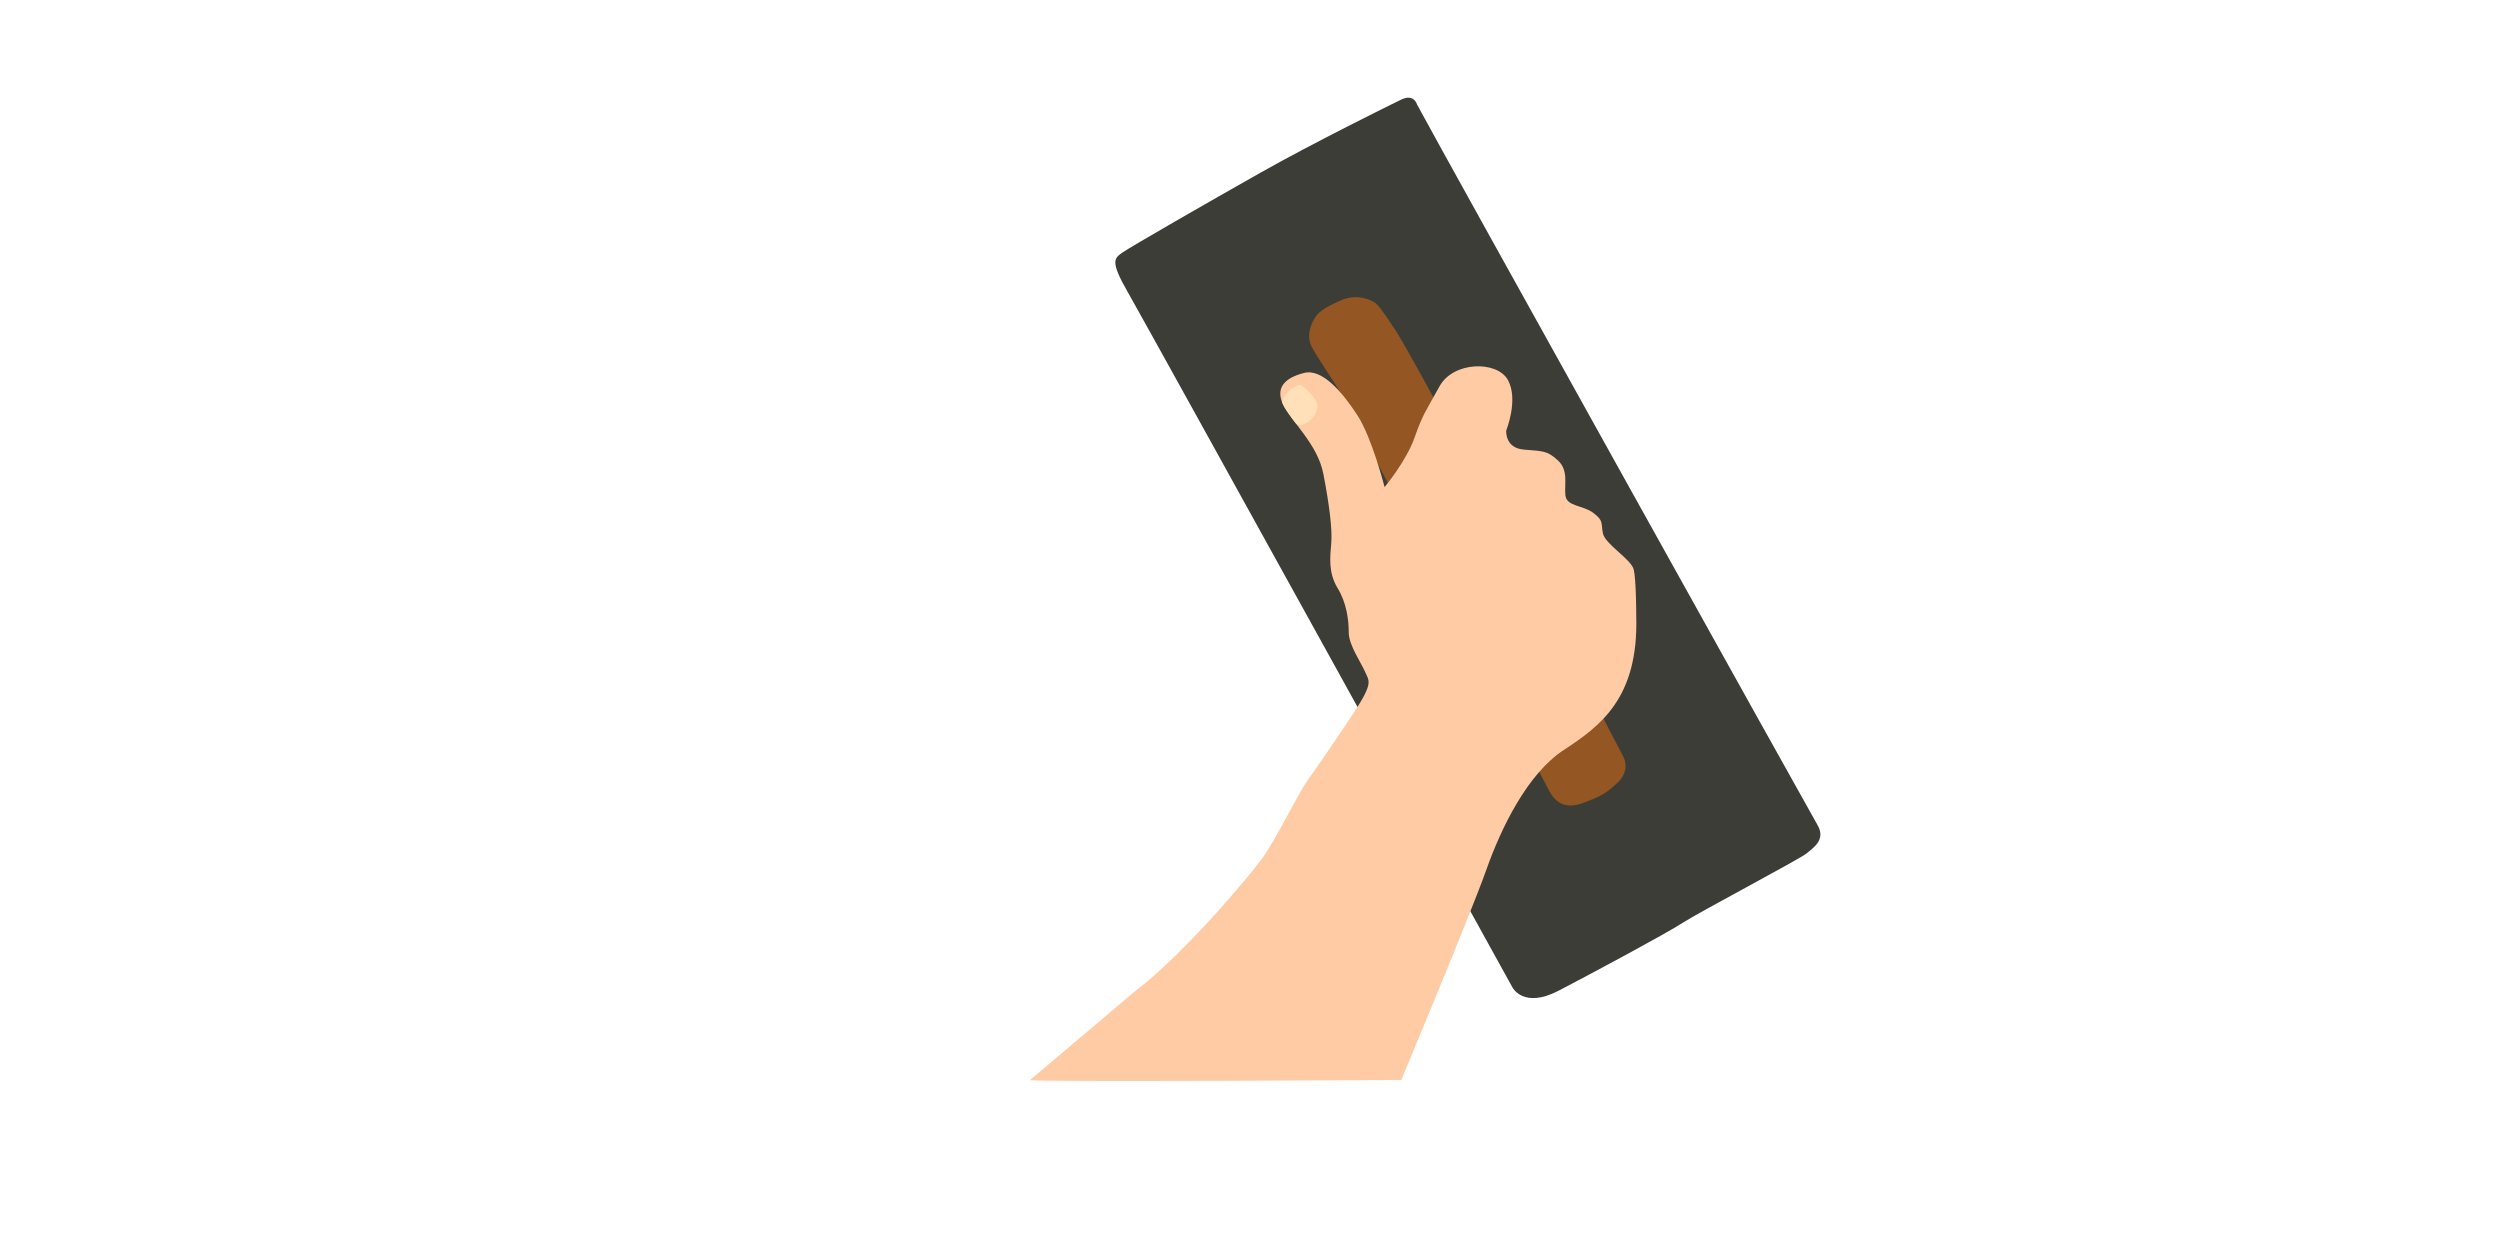
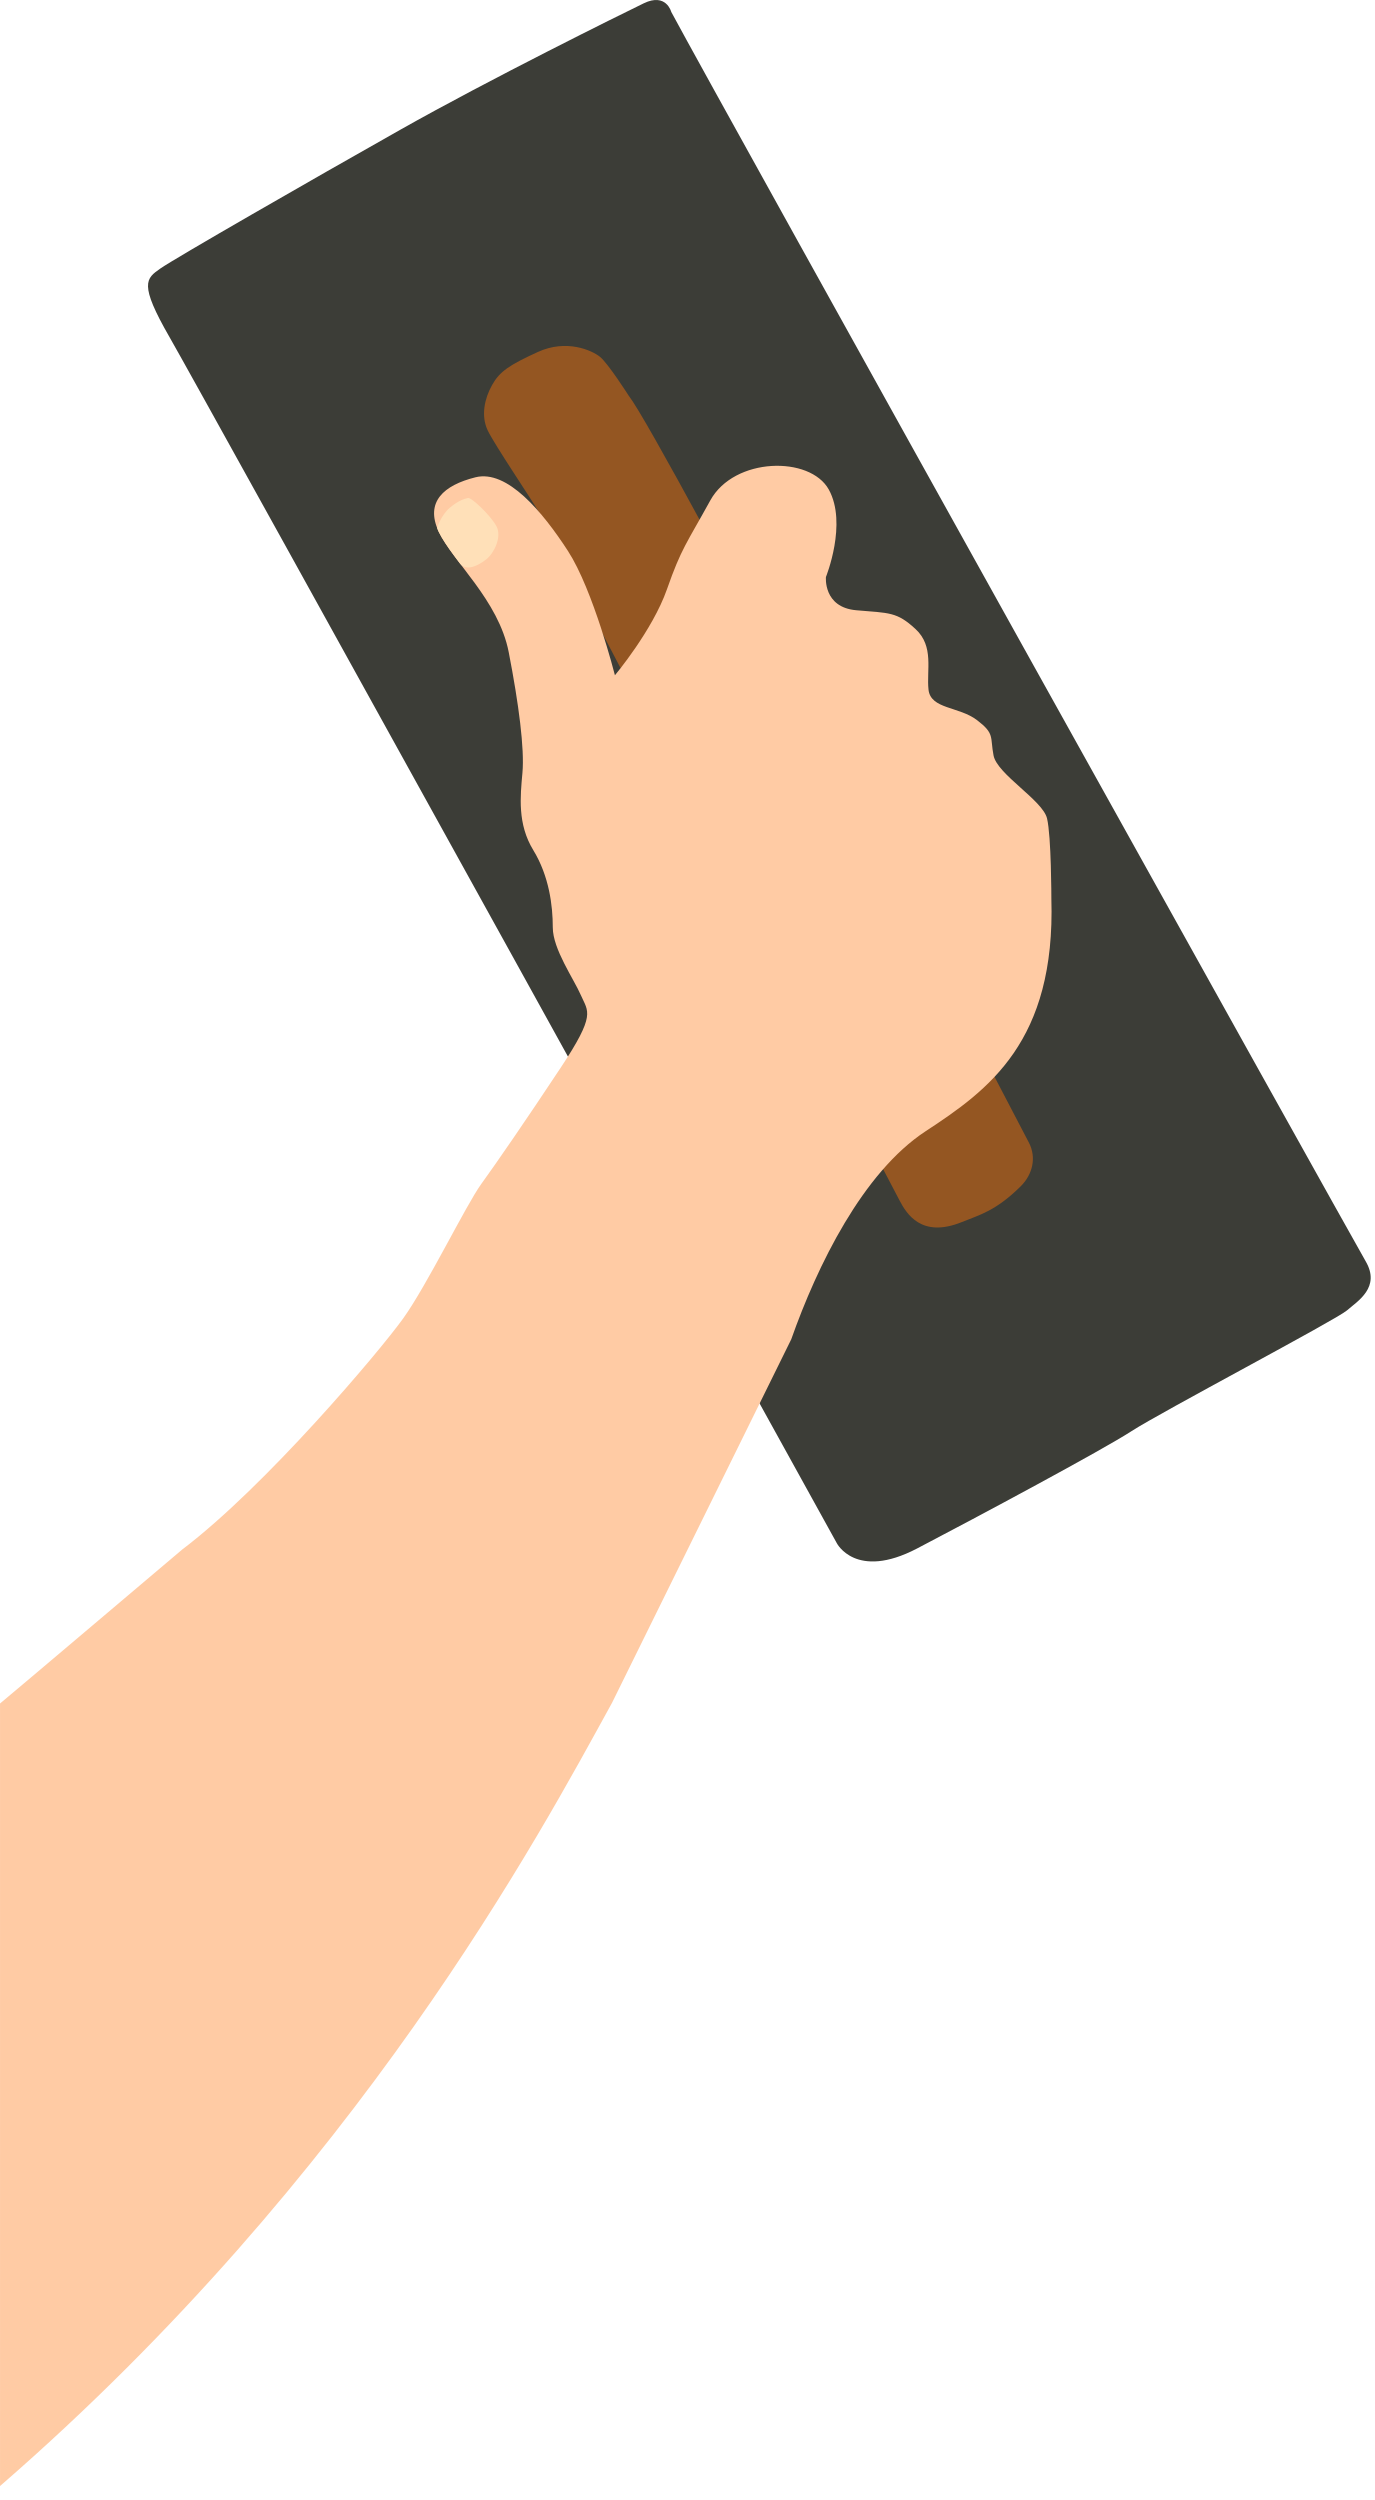
- <svg xmlns="http://www.w3.org/2000/svg" version="1.1" id="Layer_1" x="0px" y="0px" width="1000px" height="500px" viewBox="0 0 1000 500" enable-background="new 0 0 1000 500" xml:space="preserve">
-   <path fill="#3C3D37" d="M566.833,41.833c0,0-1.166-4.5-6.333-2S525,57.333,504.333,69s-52.001,29.667-55.334,32  s-4.999,3.5,2.126,15.875S605,395,605,395s4.375,8.625,18.5,1.25s42.833-22.75,49.5-27.083s47.167-25.666,49.667-27.833  S730.5,336,727,330S577.999,62.667,566.833,41.833z" />
-   <path fill="#945622" d="M536.081,156.869c0.983,1.752,80.48,153.563,83.419,159.131c1.565,2.967,5,8.75,14.343,4.954  c4.039-1.641,7.823-2.537,13.595-8.267c2.743-2.724,3.656-6.594,1.896-10.021c0,0-84.668-162.667-92.334-172.333  c0,0-4.749-7.459-6.624-8.959s-7.713-4.125-14.294-1.125s-8.831,4.5-10.581,7.625s-2.625,7.125-1,10.5  S534.725,154.453,536.081,156.869z" />
-   <path fill="#FFCBA4" d="M560.5,432c0,0,28-67,34-84s16.5-38.5,31-48s29.999-20.666,28.999-53.666c0,0,0-14.334-1-18.5  s-11.501-10.167-12.334-14.5s0.335-5-3.832-8.167s-10.667-2.5-11.167-7s1.333-10-3-14s-6.001-3.667-13.667-4.333s-7-7.667-7-7.667  s4.999-12.333,0.666-20.167s-21.833-7.5-27.333,2.5s-6.666,11-9.999,20.5s-12,19.833-12,19.833s-4.999-19.667-10.833-28.667  s-14.001-18.833-21.334-17s-11.667,5.667-8.5,12.5S527,177.5,529.333,189.5s3.666,22.333,3.166,27.833s-1.167,11.833,2.5,17.833  s4.5,12.834,4.5,17.834s4.833,11.833,6.5,15.667s3.502,4.333-4.665,16.667s-14.833,22-18.333,26.833s-12.5,23.334-18,31  S473.169,382,454.003,396.5c0,0-40.836,34.583-42.003,35.5S560.5,432,560.5,432z" />
-   <path fill="#FFE0B8" d="M512.808,160.826c0,0,0.942-2.951,2.942-4.638s3.375-2.062,4.188-2.25s5.25,4.062,6.562,6.5  s-0.5,6.188-2.312,7.625s-4.617,2.95-6.146,0.924C518.042,168.986,513.406,163.003,512.808,160.826z" />
+ <svg xmlns="http://www.w3.org/2000/svg" version="1.1" id="Layer_1" x="0px" y="0px" width="110px" height="200px" viewBox="0 0 110 200" enable-background="new 0 0 110 200" xml:space="preserve">
+   <path fill="#3C3D37" d="M53.702,0.956c0,0-0.404-1.561-2.196-0.694c-1.792,0.868-12.313,6.07-19.481,10.117  c-7.168,4.046-18.036,10.29-19.192,11.099c-1.156,0.809-1.734,1.214,0.737,5.506c2.471,4.292,53.371,96.465,53.371,96.465  s1.518,2.991,6.417,0.434c4.898-2.559,14.855-7.891,17.168-9.394c2.312-1.502,16.359-8.902,17.227-9.654  c0.866-0.751,2.716-1.849,1.502-3.93C108.04,98.823,57.574,8.182,53.702,0.956z" />
+   <path fill="#945622" d="M43.037,40.855c0.341,0.608,27.914,53.262,28.933,55.193c0.543,1.029,1.733,3.035,4.975,1.718  c1.4-0.569,2.713-0.88,4.715-2.867c0.951-0.945,1.269-2.288,0.658-3.477c0,0-29.367-56.419-32.025-59.771  c0,0-1.647-2.587-2.297-3.107c-0.651-0.521-2.675-1.431-4.958-0.39c-2.282,1.041-3.063,1.561-3.67,2.645  c-0.607,1.083-0.911,2.471-0.347,3.642C39.583,35.611,42.565,40.017,43.037,40.855z" />
+   <path fill="#FFCBA4" d="M63.299,107.146c2.081-5.896,5.723-13.353,10.751-16.648c5.03-3.295,10.405-7.167,10.059-18.613  c0,0,0-4.972-0.347-6.417c-0.348-1.445-3.989-3.526-4.278-5.029c-0.289-1.502,0.116-1.734-1.328-2.833  c-1.445-1.098-3.7-0.867-3.874-2.428c-0.173-1.561,0.463-3.468-1.04-4.855c-1.503-1.388-2.081-1.272-4.74-1.503  c-2.659-0.231-2.428-2.66-2.428-2.66s1.733-4.277,0.23-6.995s-7.572-2.602-9.48,0.868c-1.908,3.468-2.312,3.814-3.468,7.11  c-1.156,3.295-4.162,6.878-4.162,6.878s-1.733-6.821-3.757-9.942c-2.023-3.122-4.856-6.532-7.399-5.896  c-2.543,0.636-4.047,1.966-2.948,4.335c1.099,2.37,4.798,5.492,5.607,9.654c0.809,4.162,1.271,7.746,1.098,9.653  s-0.405,4.104,0.867,6.185c1.272,2.082,1.561,4.452,1.561,6.186c0,1.734,1.676,4.104,2.254,5.434s1.215,1.503-1.618,5.781  c-2.833,4.278-5.145,7.631-6.358,9.307c-1.214,1.676-4.336,8.093-6.243,10.751c-1.908,2.66-11.041,13.47-17.688,18.498  c0,0-14.164,11.996-14.568,12.313l0,62.604c28.739-24.959,43.229-52.237,48.962-62.662" />
+   <path fill="#FFE0B8" d="M34.964,42.228c0,0,0.327-1.024,1.021-1.609s1.17-0.715,1.452-0.78c0.282-0.065,1.821,1.409,2.276,2.254  c0.455,0.846-0.173,2.146-0.802,2.645c-0.628,0.499-1.601,1.023-2.132,0.32C36.779,45.057,35.171,42.982,34.964,42.228z" />
</svg>
